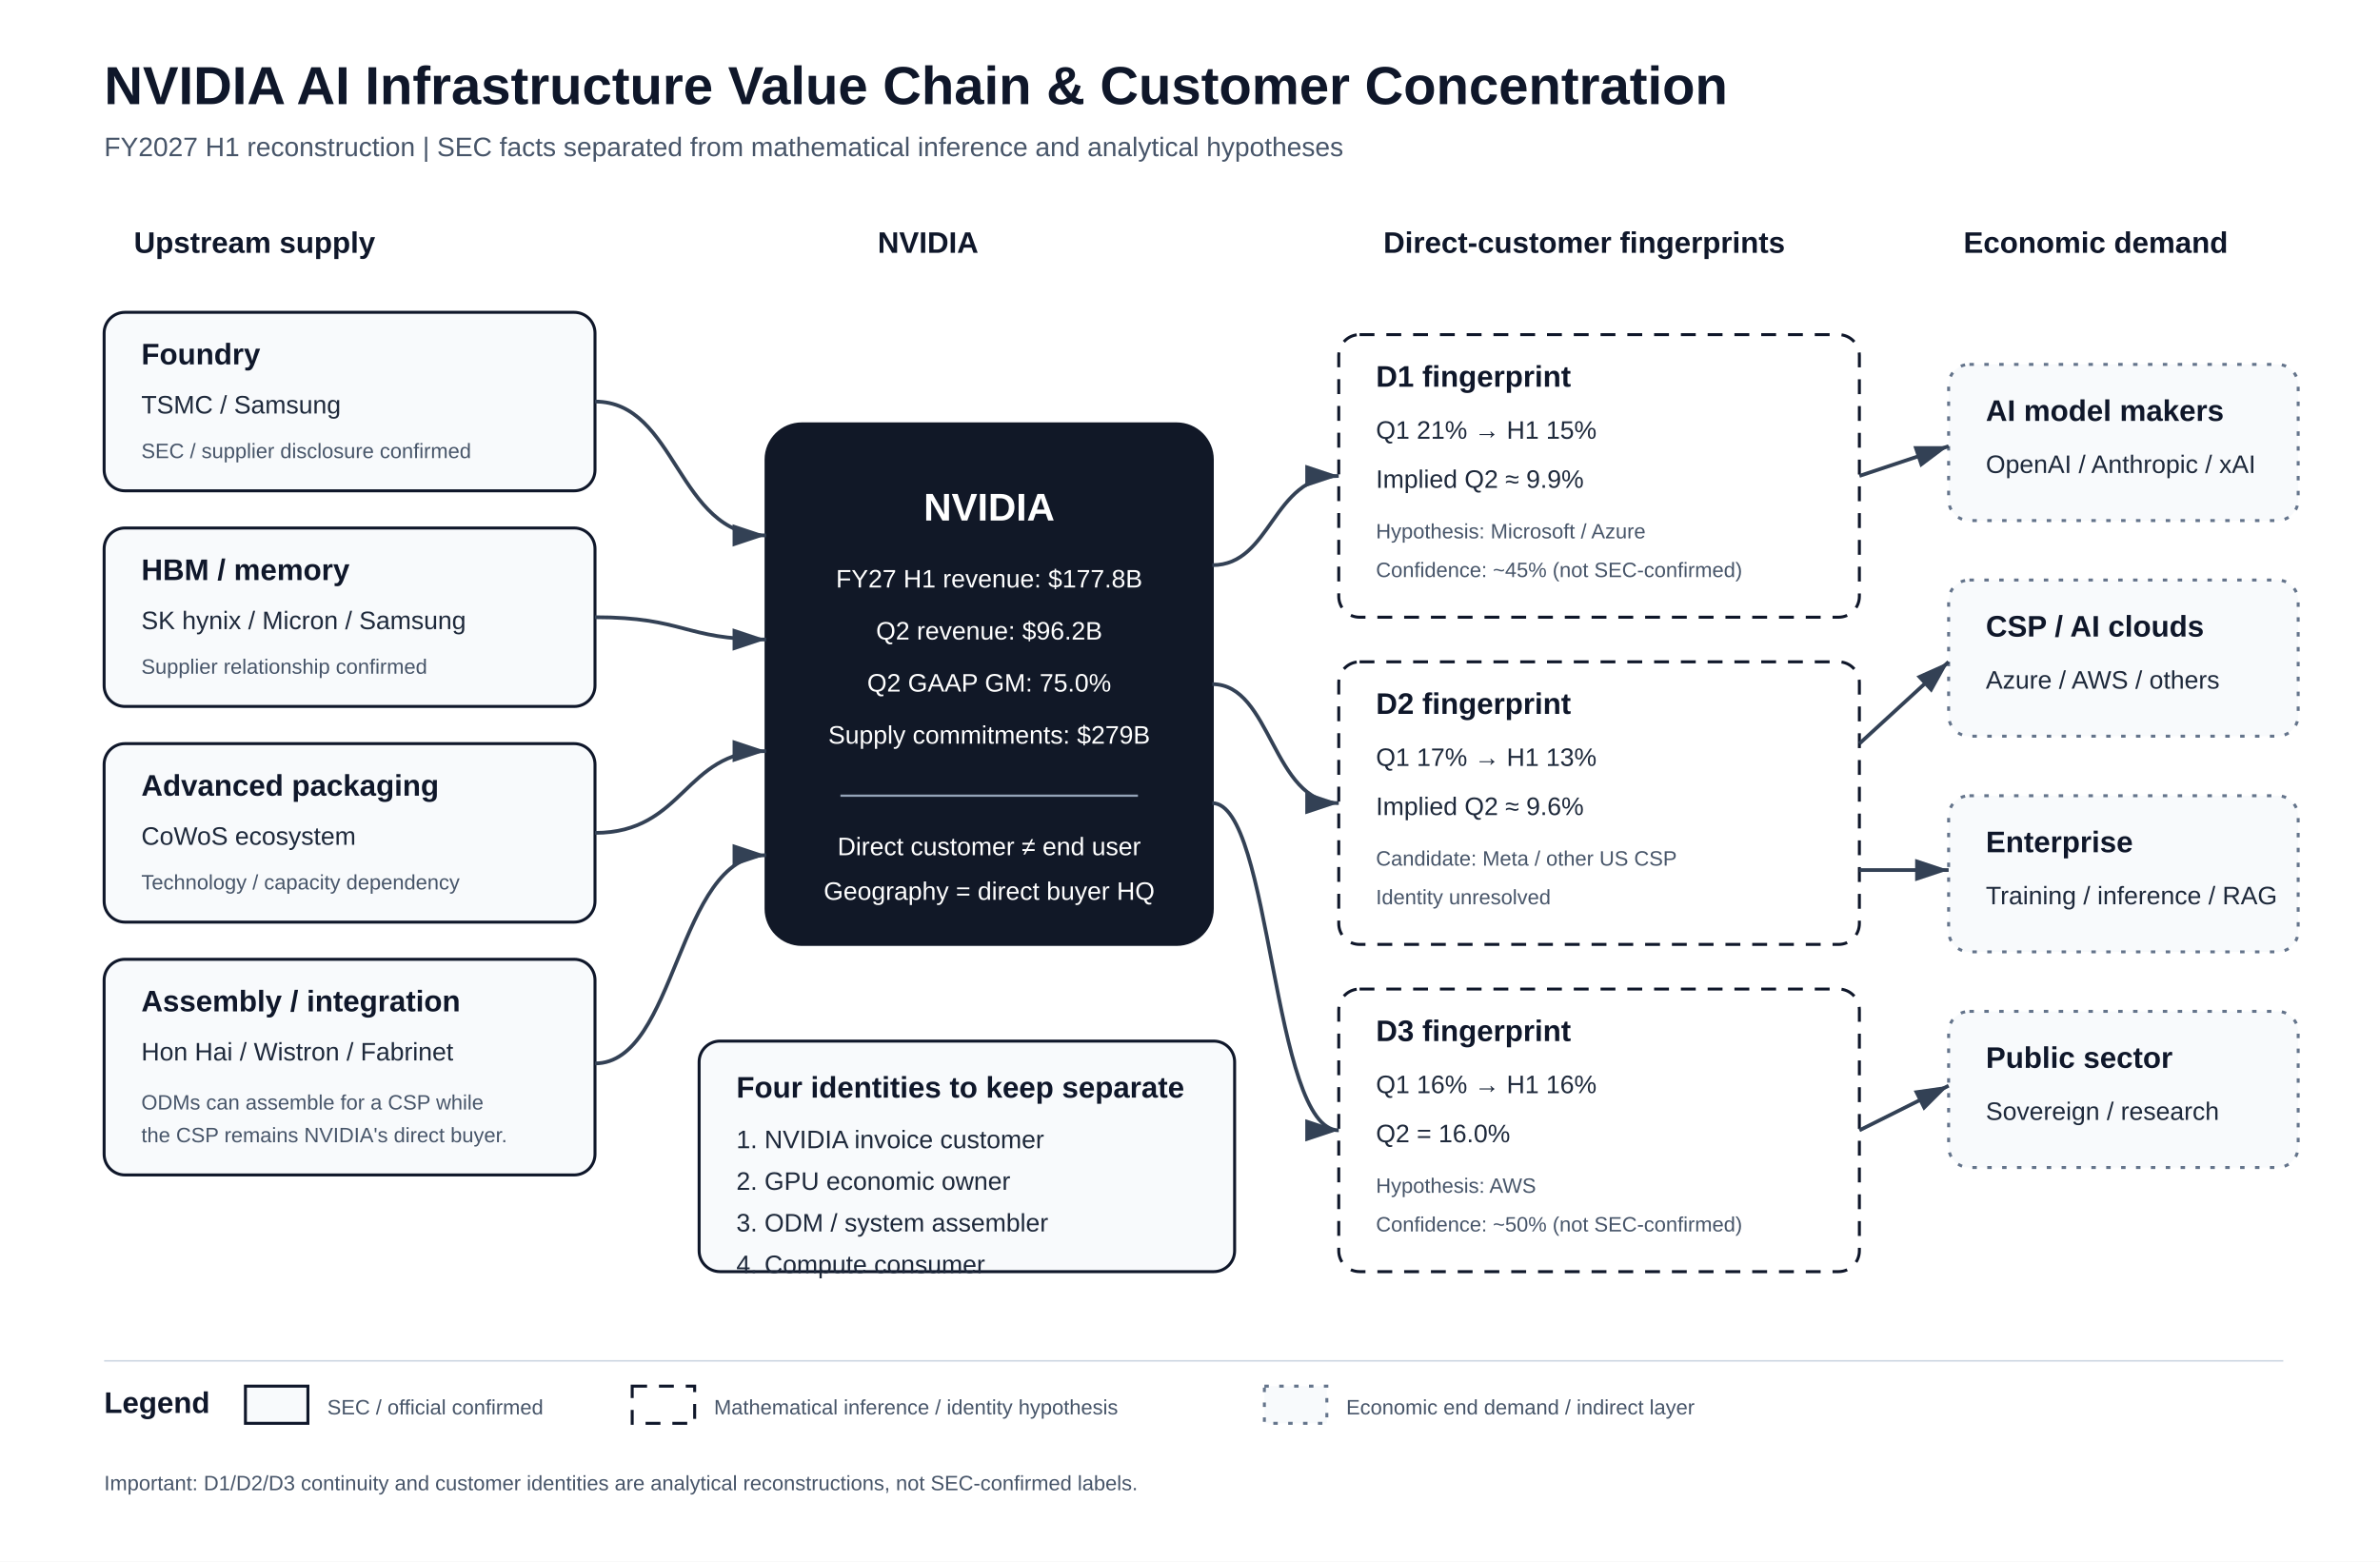
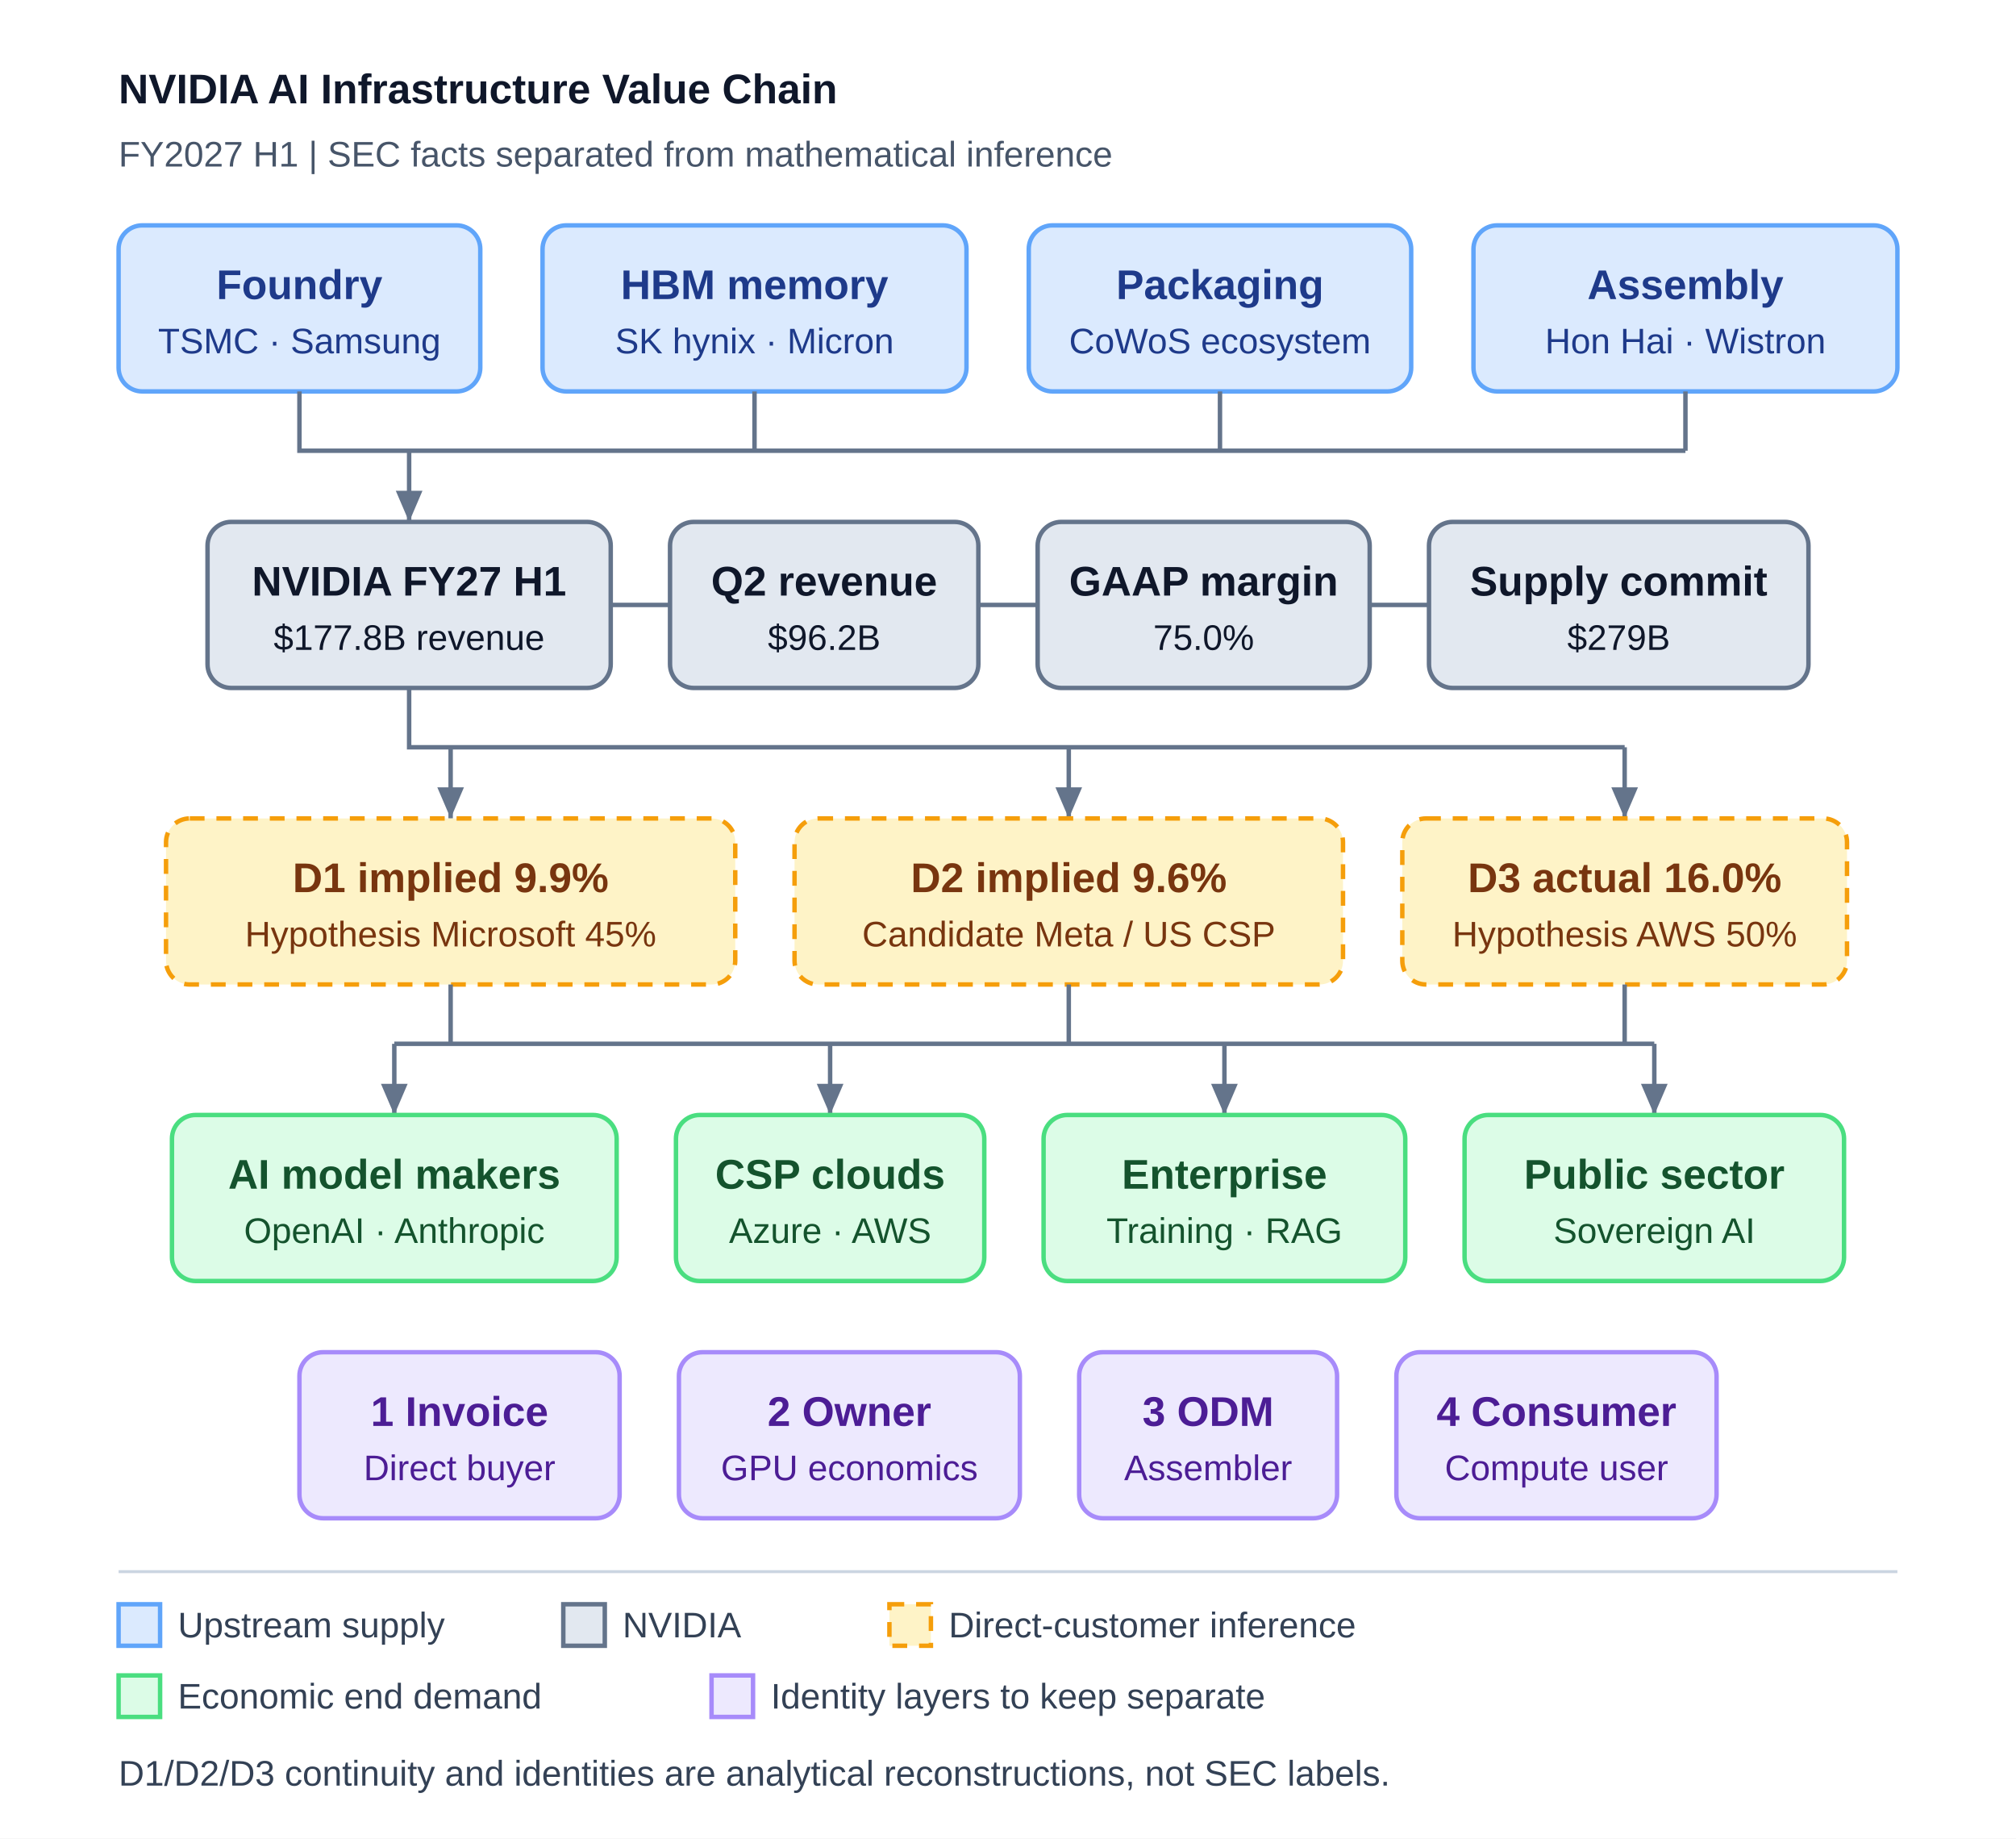
- <svg xmlns="http://www.w3.org/2000/svg" width="1600" height="1050" viewBox="0 0 1600 1050">
+ <svg xmlns="http://www.w3.org/2000/svg" width="680" height="620" viewBox="0 0 680 620">
  <defs>
-     <marker id="arrow" markerWidth="10" markerHeight="10" refX="9" refY="3" orient="auto" markerUnits="strokeWidth">
-       <path d="M0,0 L0,6 L9,3 z" fill="#334155" />
+     <marker id="arrow" markerWidth="8" markerHeight="8" refX="7" refY="3" orient="auto" markerUnits="strokeWidth">
+       <path d="M0,0 L0,6 L7,3 z" fill="#64748b" />
    </marker>
    <style>
-     .title{font:700 36px Arial,sans-serif;fill:#0f172a}
-     .sub{font:400 18px Arial,sans-serif;fill:#475569}
-     .hdr{font:700 20px Arial,sans-serif;fill:#0f172a}
-     .txt{font:400 17px Arial,sans-serif;fill:#1e293b}
-     .small{font:400 14px Arial,sans-serif;fill:#475569}
-     .center{font:700 26px Arial,sans-serif;fill:white}
-     .center2{font:400 17px Arial,sans-serif;fill:white}
-     .confirmed{fill:#f8fafc;stroke:#0f172a;stroke-width:2}
-     .inferred{fill:#fff;stroke:#0f172a;stroke-width:2;stroke-dasharray:10 8}
-     .economic{fill:#f8fafc;stroke:#64748b;stroke-width:2;stroke-dasharray:3 7}
-     .nvidia{fill:#111827;stroke:#111827;stroke-width:2}
-     .arrow{stroke:#334155;stroke-width:2.5;fill:none;marker-end:url(#arrow)}
+     .t{font:700 14px Arial,sans-serif}
+     .s{font:400 12px Arial,sans-serif}
+     .bt{font:700 14px Arial,sans-serif;text-anchor:middle;dominant-baseline:central}
+     .bs{font:400 12px Arial,sans-serif;text-anchor:middle;dominant-baseline:central}
+     .lbl{font:400 12px Arial,sans-serif;dominant-baseline:central;fill:#334155}
+     .up{fill:#dbeafe;stroke:#60a5fa;stroke-width:1.5}
+     .up-t{fill:#1e3a8a}
+     .nv{fill:#e2e8f0;stroke:#64748b;stroke-width:1.5}
+     .nv-t{fill:#0f172a}
+     .dc{fill:#fef3c7;stroke:#f59e0b;stroke-width:1.5;stroke-dasharray:5 4}
+     .dc-t{fill:#78350f}
+     .ec{fill:#dcfce7;stroke:#4ade80;stroke-width:1.5}
+     .ec-t{fill:#14532d}
+     .id{fill:#ede9fe;stroke:#a78bfa;stroke-width:1.5}
+     .id-t{fill:#4c1d95}
+     .a{stroke:#64748b;stroke-width:1.5;fill:none;marker-end:url(#arrow)}
+     .l{stroke:#64748b;stroke-width:1.5;fill:none}
  </style>
  </defs>
-   <rect width="1600" height="1050" fill="white" />
-   <text x="70" y="70" class="title">NVIDIA AI Infrastructure Value Chain &amp; Customer Concentration</text>
-   <text x="70" y="105" class="sub">FY2027 H1 reconstruction | SEC facts separated from mathematical inference and analytical hypotheses</text>
-   <text x="90" y="170" class="hdr">Upstream supply</text>
-   <text x="590" y="170" class="hdr">NVIDIA</text>
-   <text x="930" y="170" class="hdr">Direct-customer fingerprints</text>
-   <text x="1320" y="170" class="hdr">Economic demand</text>
-   <rect x="70" y="210" rx="14" ry="14" width="330" height="120" class="confirmed" />
-   <text x="95" y="245" class="hdr">Foundry</text>
-   <text x="95" y="278" class="txt">TSMC / Samsung</text>
-   <text x="95" y="308" class="small">SEC / supplier disclosure confirmed</text>
-   <rect x="70" y="355" rx="14" ry="14" width="330" height="120" class="confirmed" />
-   <text x="95" y="390" class="hdr">HBM / memory</text>
-   <text x="95" y="423" class="txt">SK hynix / Micron / Samsung</text>
-   <text x="95" y="453" class="small">Supplier relationship confirmed</text>
-   <rect x="70" y="500" rx="14" ry="14" width="330" height="120" class="confirmed" />
-   <text x="95" y="535" class="hdr">Advanced packaging</text>
-   <text x="95" y="568" class="txt">CoWoS ecosystem</text>
-   <text x="95" y="598" class="small">Technology / capacity dependency</text>
-   <rect x="70" y="645" rx="14" ry="14" width="330" height="145" class="confirmed" />
-   <text x="95" y="680" class="hdr">Assembly / integration</text>
-   <text x="95" y="713" class="txt">Hon Hai / Wistron / Fabrinet</text>
-   <text x="95" y="746" class="small">ODMs can assemble for a CSP while</text>
-   <text x="95" y="768" class="small">the CSP remains NVIDIA's direct buyer.</text>
-   <rect x="515" y="285" rx="24" ry="24" width="300" height="350" class="nvidia" />
-   <text x="665" y="350" text-anchor="middle" class="center">NVIDIA</text>
-   <text x="665" y="395" text-anchor="middle" class="center2">FY27 H1 revenue: $177.8B</text>
-   <text x="665" y="430" text-anchor="middle" class="center2">Q2 revenue: $96.2B</text>
-   <text x="665" y="465" text-anchor="middle" class="center2">Q2 GAAP GM: 75.0%</text>
-   <text x="665" y="500" text-anchor="middle" class="center2">Supply commitments: $279B</text>
-   <line x1="565" y1="535" x2="765" y2="535" stroke="#94a3b8" stroke-width="1.5" />
-   <text x="665" y="575" text-anchor="middle" class="center2">Direct customer ≠ end user</text>
-   <text x="665" y="605" text-anchor="middle" class="center2">Geography = direct buyer HQ</text>
-   <path d="M400 270 C455 270 455 360 515 360" class="arrow" />
-   <path d="M400 415 C460 415 460 430 515 430" class="arrow" />
-   <path d="M400 560 C460 560 460 505 515 505" class="arrow" />
-   <path d="M400 715 C455 715 455 575 515 575" class="arrow" />
-   <rect x="900" y="225" rx="14" ry="14" width="350" height="190" class="inferred" />
-   <text x="925" y="260" class="hdr">D1 fingerprint</text>
-   <text x="925" y="295" class="txt">Q1 21% → H1 15%</text>
-   <text x="925" y="328" class="txt">Implied Q2 ≈ 9.9%</text>
-   <text x="925" y="362" class="small">Hypothesis: Microsoft / Azure</text>
-   <text x="925" y="388" class="small">Confidence: ~45% (not SEC-confirmed)</text>
-   <rect x="900" y="445" rx="14" ry="14" width="350" height="190" class="inferred" />
-   <text x="925" y="480" class="hdr">D2 fingerprint</text>
-   <text x="925" y="515" class="txt">Q1 17% → H1 13%</text>
-   <text x="925" y="548" class="txt">Implied Q2 ≈ 9.6%</text>
-   <text x="925" y="582" class="small">Candidate: Meta / other US CSP</text>
-   <text x="925" y="608" class="small">Identity unresolved</text>
-   <rect x="900" y="665" rx="14" ry="14" width="350" height="190" class="inferred" />
-   <text x="925" y="700" class="hdr">D3 fingerprint</text>
-   <text x="925" y="735" class="txt">Q1 16% → H1 16%</text>
-   <text x="925" y="768" class="txt">Q2 = 16.0%</text>
-   <text x="925" y="802" class="small">Hypothesis: AWS</text>
-   <text x="925" y="828" class="small">Confidence: ~50% (not SEC-confirmed)</text>
-   <path d="M815 380 C855 380 855 320 900 320" class="arrow" />
-   <path d="M815 460 C855 460 855 540 900 540" class="arrow" />
-   <path d="M815 540 C855 540 855 760 900 760" class="arrow" />
-   <rect x="1310" y="245" rx="14" ry="14" width="235" height="105" class="economic" />
-   <text x="1335" y="283" class="hdr">AI model makers</text>
-   <text x="1335" y="318" class="txt">OpenAI / Anthropic / xAI</text>
-   <rect x="1310" y="390" rx="14" ry="14" width="235" height="105" class="economic" />
-   <text x="1335" y="428" class="hdr">CSP / AI clouds</text>
-   <text x="1335" y="463" class="txt">Azure / AWS / others</text>
-   <rect x="1310" y="535" rx="14" ry="14" width="235" height="105" class="economic" />
-   <text x="1335" y="573" class="hdr">Enterprise</text>
-   <text x="1335" y="608" class="txt">Training / inference / RAG</text>
-   <rect x="1310" y="680" rx="14" ry="14" width="235" height="105" class="economic" />
-   <text x="1335" y="718" class="hdr">Public sector</text>
-   <text x="1335" y="753" class="txt">Sovereign / research</text>
-   <path d="M1250 320 L1310 300" class="arrow" />
-   <path d="M1250 500 L1310 445" class="arrow" />
-   <path d="M1250 585 L1310 585" class="arrow" />
-   <path d="M1250 760 L1310 730" class="arrow" />
-   <rect x="470" y="700" rx="14" ry="14" width="360" height="155" class="confirmed" />
-   <text x="495" y="738" class="hdr">Four identities to keep separate</text>
-   <text x="495" y="772" class="txt">1. NVIDIA invoice customer</text>
-   <text x="495" y="800" class="txt">2. GPU economic owner</text>
-   <text x="495" y="828" class="txt">3. ODM / system assembler</text>
-   <text x="495" y="856" class="txt">4. Compute consumer</text>
-   <line x1="70" y1="915" x2="1535" y2="915" stroke="#cbd5e1" stroke-width="1" />
-   <text x="70" y="950" class="hdr">Legend</text>
-   <rect x="165" y="932" width="42" height="25" class="confirmed" />
-   <text x="220" y="951" class="small">SEC / official confirmed</text>
-   <rect x="425" y="932" width="42" height="25" class="inferred" />
-   <text x="480" y="951" class="small">Mathematical inference / identity hypothesis</text>
-   <rect x="850" y="932" width="42" height="25" class="economic" />
-   <text x="905" y="951" class="small">Economic end demand / indirect layer</text>
-   <text x="70" y="1002" class="small">Important: D1/D2/D3 continuity and customer identities are analytical reconstructions, not SEC-confirmed labels.</text>
+   <rect width="680" height="620" fill="#ffffff" />
+   <text x="40" y="30" class="t" fill="#0f172a" dominant-baseline="central">NVIDIA AI Infrastructure Value Chain</text>
+   <text x="40" y="52" class="s" fill="#475569" dominant-baseline="central">FY2027 H1 | SEC facts separated from mathematical inference</text>
+   <rect x="40" y="76" rx="8" width="122" height="56" class="up" />
+   <text x="101" y="96" class="bt up-t">Foundry</text>
+   <text x="101" y="115" class="bs up-t">TSMC · Samsung</text>
+   <rect x="183" y="76" rx="8" width="143" height="56" class="up" />
+   <text x="254.5" y="96" class="bt up-t">HBM memory</text>
+   <text x="254.5" y="115" class="bs up-t">SK hynix · Micron</text>
+   <rect x="347" y="76" rx="8" width="129" height="56" class="up" />
+   <text x="411.5" y="96" class="bt up-t">Packaging</text>
+   <text x="411.5" y="115" class="bs up-t">CoWoS ecosystem</text>
+   <rect x="497" y="76" rx="8" width="143" height="56" class="up" />
+   <text x="568.5" y="96" class="bt up-t">Assembly</text>
+   <text x="568.5" y="115" class="bs up-t">Hon Hai · Wistron</text>
+   <path d="M101 132 L101 152 L568.5 152 M254.5 132 L254.5 152 M411.5 132 L411.5 152 M568.5 132 L568.5 152" class="l" />
+   <path d="M138 152 L138 176" class="a" />
+   <rect x="70" y="176" rx="8" width="136" height="56" class="nv" />
+   <text x="138" y="196" class="bt nv-t">NVIDIA FY27 H1</text>
+   <text x="138" y="215" class="bs nv-t">$177.8B revenue</text>
+   <rect x="226" y="176" rx="8" width="104" height="56" class="nv" />
+   <text x="278" y="196" class="bt nv-t">Q2 revenue</text>
+   <text x="278" y="215" class="bs nv-t">$96.2B</text>
+   <rect x="350" y="176" rx="8" width="112" height="56" class="nv" />
+   <text x="406" y="196" class="bt nv-t">GAAP margin</text>
+   <text x="406" y="215" class="bs nv-t">75.0%</text>
+   <rect x="482" y="176" rx="8" width="128" height="56" class="nv" />
+   <text x="546" y="196" class="bt nv-t">Supply commit</text>
+   <text x="546" y="215" class="bs nv-t">$279B</text>
+   <path d="M206 204 L226 204 M330 204 L350 204 M462 204 L482 204" class="l" />
+   <path d="M138 232 L138 252 L548 252" class="l" />
+   <path d="M152 252 L152 276" class="a" />
+   <path d="M360.5 252 L360.5 276" class="a" />
+   <path d="M548 252 L548 276" class="a" />
+   <rect x="56" y="276" rx="8" width="192" height="56" class="dc" />
+   <text x="152" y="296" class="bt dc-t">D1 implied 9.9%</text>
+   <text x="152" y="315" class="bs dc-t">Hypothesis Microsoft 45%</text>
+   <rect x="268" y="276" rx="8" width="185" height="56" class="dc" />
+   <text x="360.5" y="296" class="bt dc-t">D2 implied 9.6%</text>
+   <text x="360.5" y="315" class="bs dc-t">Candidate Meta / US CSP</text>
+   <rect x="473" y="276" rx="8" width="150" height="56" class="dc" />
+   <text x="548" y="296" class="bt dc-t">D3 actual 16.0%</text>
+   <text x="548" y="315" class="bs dc-t">Hypothesis AWS 50%</text>
+   <path d="M152 332 L152 352 M360.5 332 L360.5 352 M548 332 L548 352 M133 352 L558 352" class="l" />
+   <path d="M133 352 L133 376" class="a" />
+   <path d="M280 352 L280 376" class="a" />
+   <path d="M413 352 L413 376" class="a" />
+   <path d="M558 352 L558 376" class="a" />
+   <rect x="58" y="376" rx="8" width="150" height="56" class="ec" />
+   <text x="133" y="396" class="bt ec-t">AI model makers</text>
+   <text x="133" y="415" class="bs ec-t">OpenAI · Anthropic</text>
+   <rect x="228" y="376" rx="8" width="104" height="56" class="ec" />
+   <text x="280" y="396" class="bt ec-t">CSP clouds</text>
+   <text x="280" y="415" class="bs ec-t">Azure · AWS</text>
+   <rect x="352" y="376" rx="8" width="122" height="56" class="ec" />
+   <text x="413" y="396" class="bt ec-t">Enterprise</text>
+   <text x="413" y="415" class="bs ec-t">Training · RAG</text>
+   <rect x="494" y="376" rx="8" width="128" height="56" class="ec" />
+   <text x="558" y="396" class="bt ec-t">Public sector</text>
+   <text x="558" y="415" class="bs ec-t">Sovereign AI</text>
+   <rect x="101" y="456" rx="8" width="108" height="56" class="id" />
+   <text x="155" y="476" class="bt id-t">1 Invoice</text>
+   <text x="155" y="495" class="bs id-t">Direct buyer</text>
+   <rect x="229" y="456" rx="8" width="115" height="56" class="id" />
+   <text x="286.5" y="476" class="bt id-t">2 Owner</text>
+   <text x="286.5" y="495" class="bs id-t">GPU economics</text>
+   <rect x="364" y="456" rx="8" width="87" height="56" class="id" />
+   <text x="407.5" y="476" class="bt id-t">3 ODM</text>
+   <text x="407.5" y="495" class="bs id-t">Assembler</text>
+   <rect x="471" y="456" rx="8" width="108" height="56" class="id" />
+   <text x="525" y="476" class="bt id-t">4 Consumer</text>
+   <text x="525" y="495" class="bs id-t">Compute user</text>
+   <line x1="40" y1="530" x2="640" y2="530" stroke="#cbd5e1" stroke-width="1" />
+   <rect x="40" y="541" width="14" height="14" class="up" />
+   <text x="60" y="548" class="lbl">Upstream supply</text>
+   <rect x="190" y="541" width="14" height="14" class="nv" />
+   <text x="210" y="548" class="lbl">NVIDIA</text>
+   <rect x="300" y="541" width="14" height="14" class="dc" />
+   <text x="320" y="548" class="lbl">Direct-customer inference</text>
+   <rect x="40" y="565" width="14" height="14" class="ec" />
+   <text x="60" y="572" class="lbl">Economic end demand</text>
+   <rect x="240" y="565" width="14" height="14" class="id" />
+   <text x="260" y="572" class="lbl">Identity layers to keep separate</text>
+   <text x="40" y="598" class="lbl">D1/D2/D3 continuity and identities are analytical reconstructions, not SEC labels.</text>
</svg>
